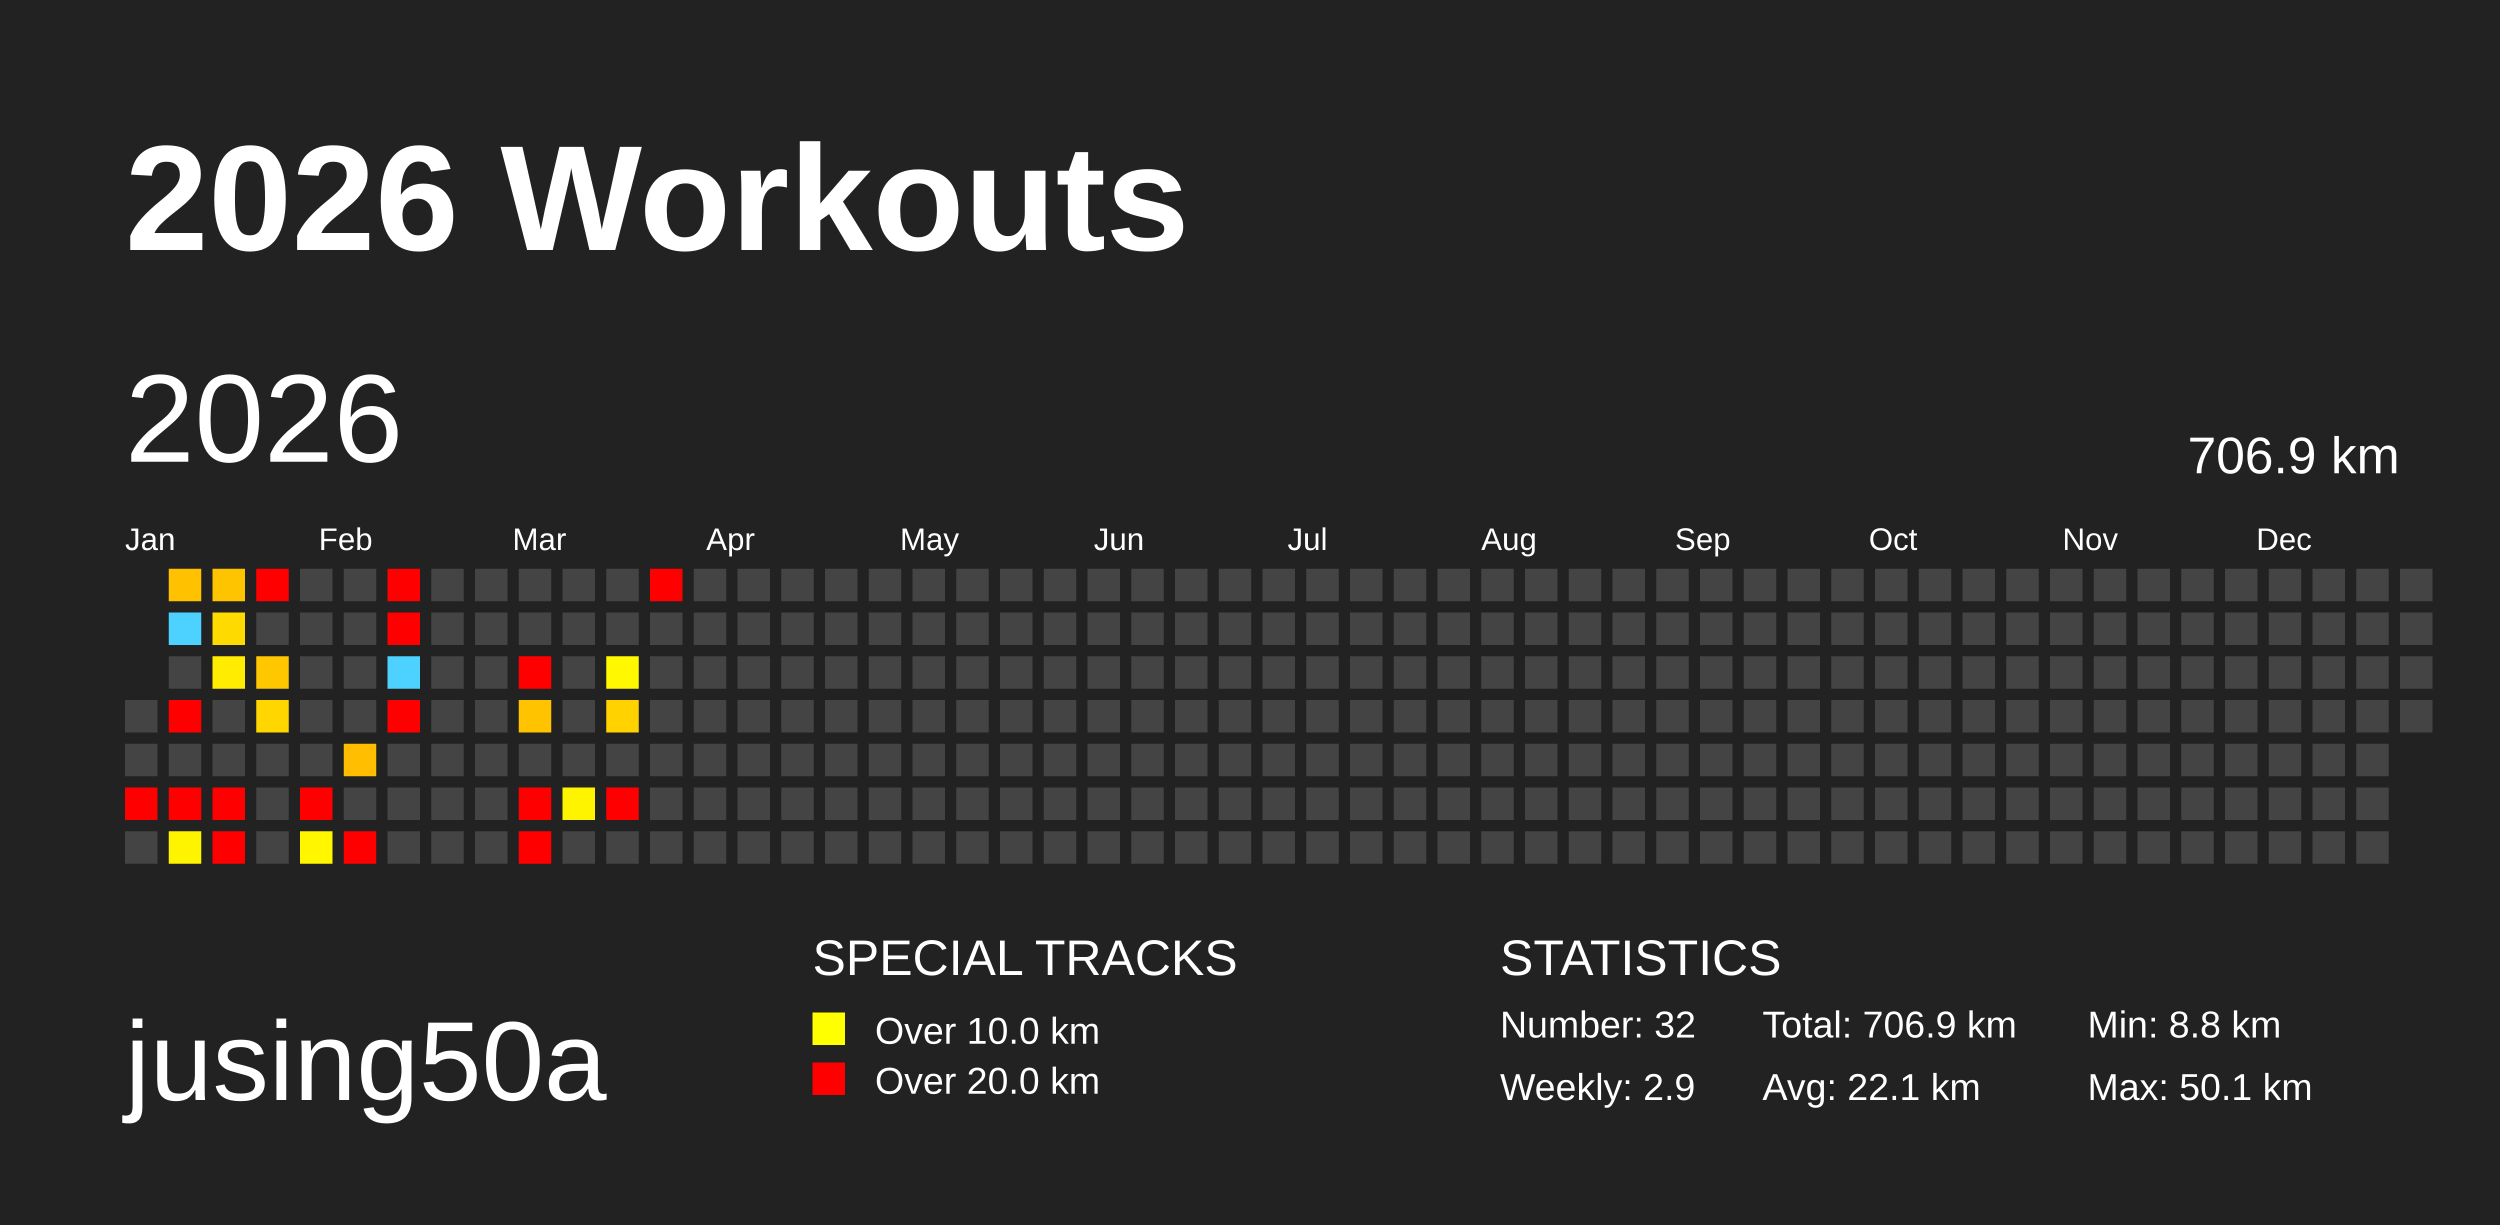
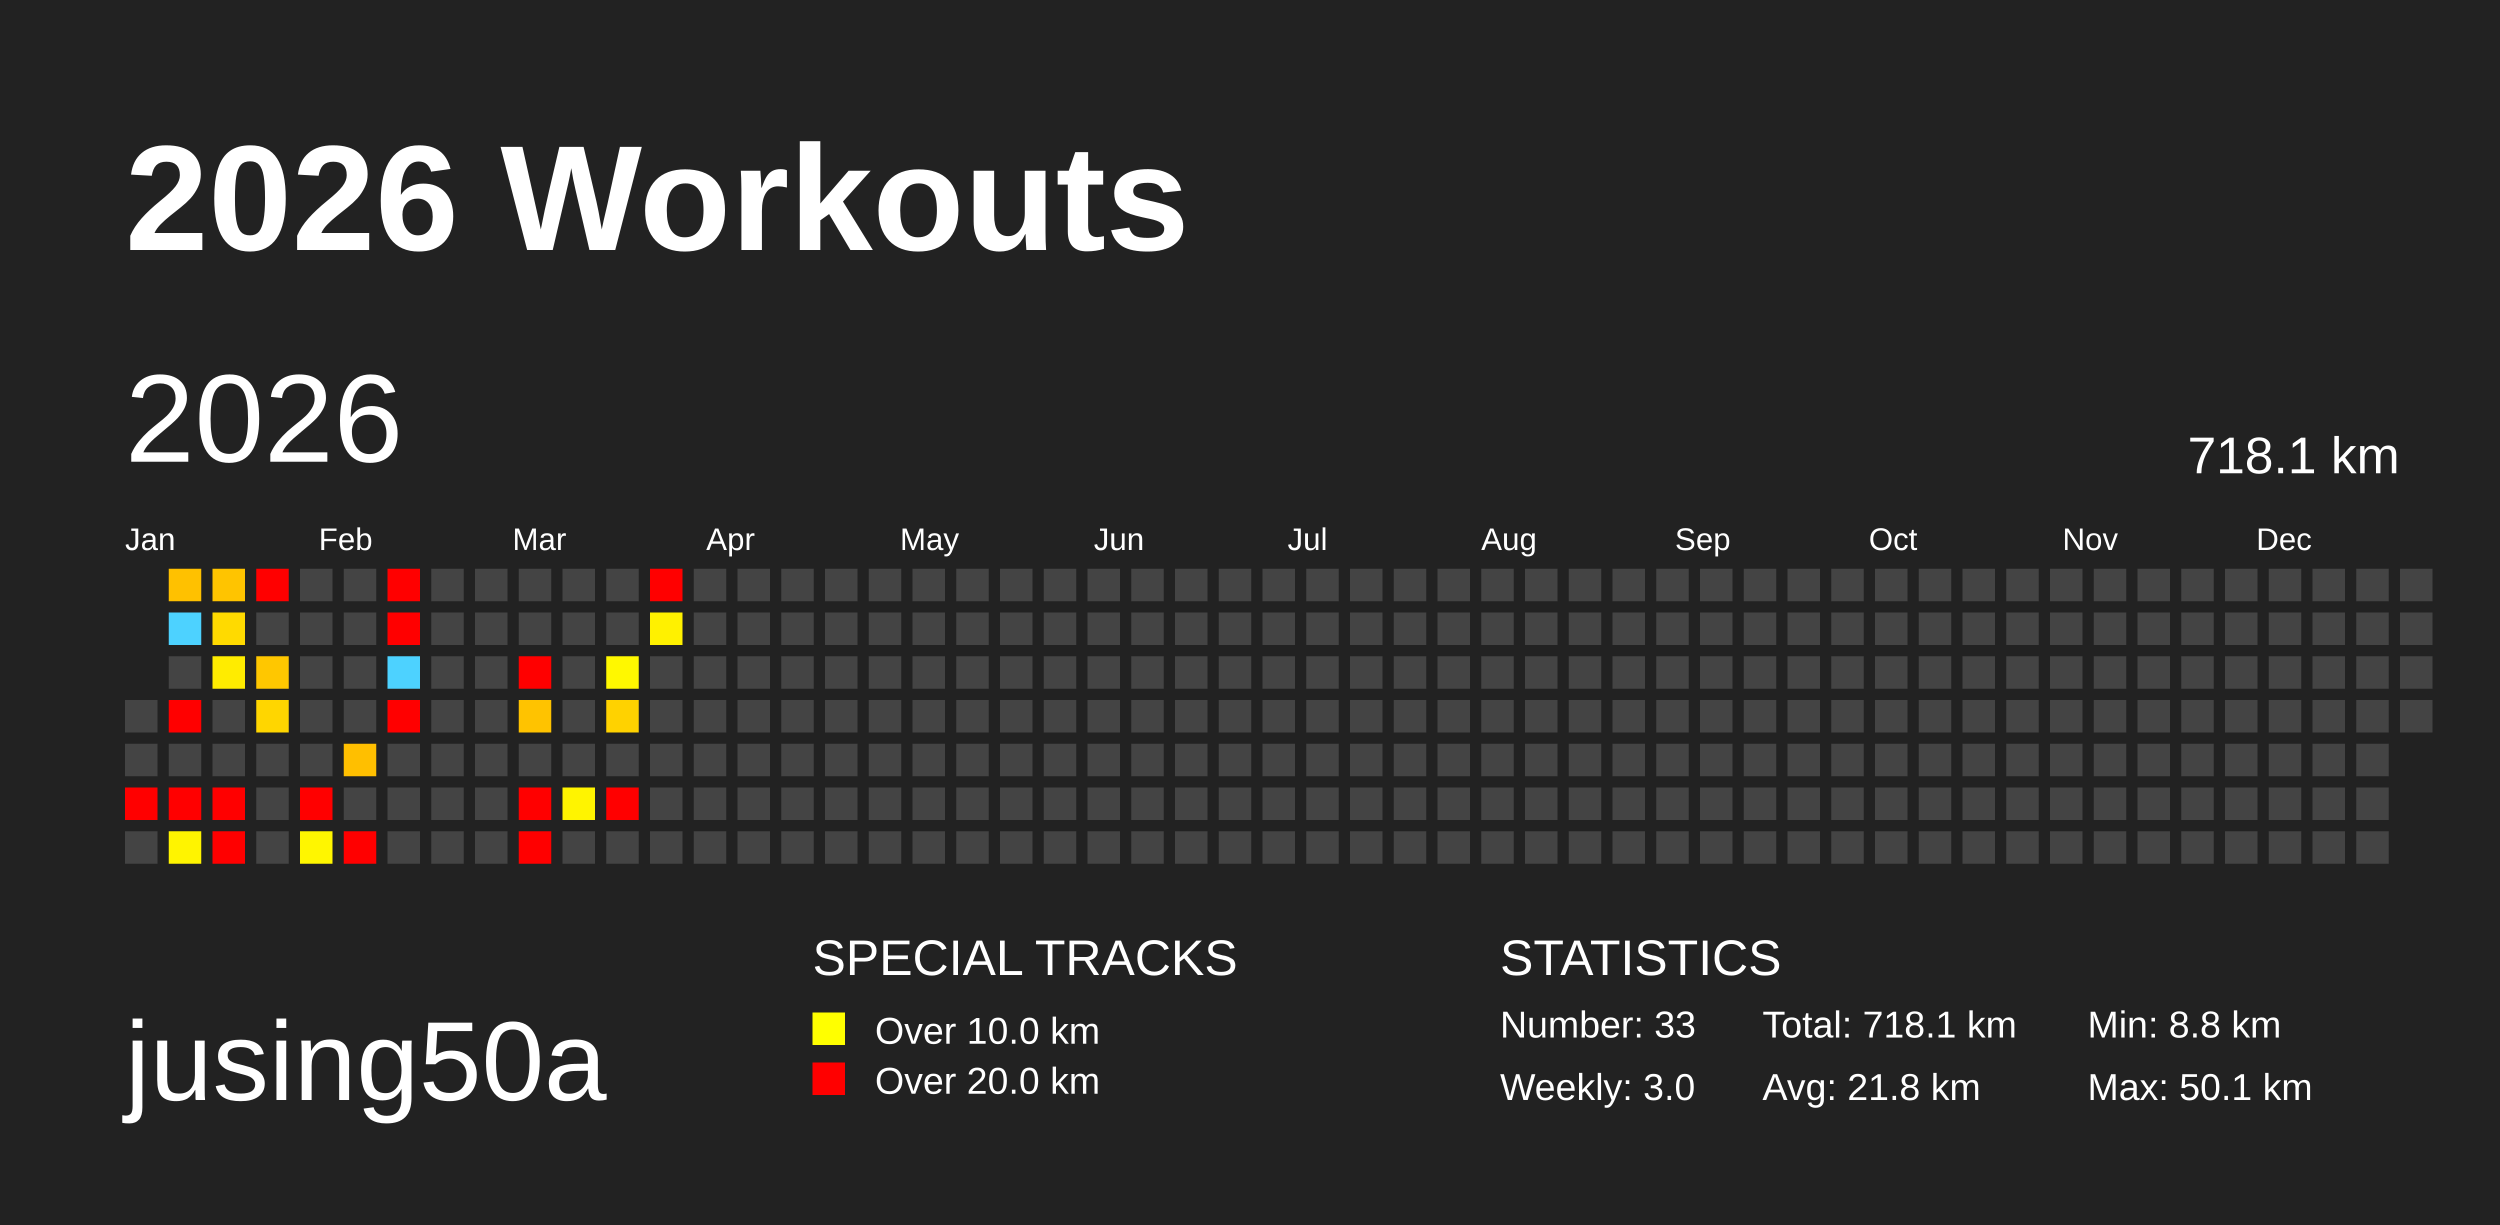
<svg xmlns="http://www.w3.org/2000/svg" baseProfile="full" height="98mm" version="1.1" viewBox="0,0,200,98" width="200mm">
  <defs />
  <rect fill="#222222" height="98" width="200" x="0" y="0" />
  <text fill="#FFFFFF" style="font-size:12px; font-family:Arial; font-weight:bold;" x="10" y="20">2026 Workouts</text>
  <text fill="#FFFFFF" style="font-size:9px; font-family:Arial" x="10" y="88">jusing50a</text>
  <text fill="#FFFFFF" style="font-size:4px; font-family:Arial" x="65" y="78">SPECIAL TRACKS</text>
  <rect fill="yellow" height="2.6" width="2.6" x="65" y="81" />
  <text fill="#FFFFFF" style="font-size:3px; font-family:Arial" x="70" y="83.5">Over 10.0 km</text>
  <rect fill="red" height="2.6" width="2.6" x="65" y="85" />
  <text fill="#FFFFFF" style="font-size:3px; font-family:Arial" x="70" y="87.5">Over 20.0 km</text>
  <text fill="#FFFFFF" style="font-size:4px; font-family:Arial" x="120" y="78">STATISTICS</text>
-   <text fill="#FFFFFF" style="font-size:3px; font-family:Arial" x="120" y="83">Number: 32</text>
-   <text fill="#FFFFFF" style="font-size:3px; font-family:Arial" x="120" y="88">Weekly: 2.9</text>
-   <text fill="#FFFFFF" style="font-size:3px; font-family:Arial" x="141" y="83">Total: 706.9 km</text>
-   <text fill="#FFFFFF" style="font-size:3px; font-family:Arial" x="141" y="88">Avg: 22.1 km</text>
+   <text fill="#FFFFFF" style="font-size:3px; font-family:Arial" x="120" y="83">Number: 33</text>
+   <text fill="#FFFFFF" style="font-size:3px; font-family:Arial" x="120" y="88">Weekly: 3.0</text>
+   <text fill="#FFFFFF" style="font-size:3px; font-family:Arial" x="141" y="83">Total: 718.1 km</text>
+   <text fill="#FFFFFF" style="font-size:3px; font-family:Arial" x="141" y="88">Avg: 21.8 km</text>
  <text fill="#FFFFFF" style="font-size:3px; font-family:Arial" x="167" y="83">Min: 8.8 km</text>
  <text fill="#FFFFFF" style="font-size:3px; font-family:Arial" x="167" y="88">Max: 50.1 km</text>
  <text dominant-baseline="hanging" fill="#FFFFFF" style="font-size:10.0px; font-family:Arial;" x="10" y="30">2026</text>
-   <text dominant-baseline="hanging" fill="#FFFFFF" style="font-size:4.125px; font-family:Arial;" x="175" y="35">706.9 km</text>
+   <text dominant-baseline="hanging" fill="#FFFFFF" style="font-size:4.125px; font-family:Arial;" x="175" y="35">718.1 km</text>
  <text fill="#FFFFFF" style="font-size:2.5px; font-family:Arial" x="10.0" y="44">Jan</text>
  <text fill="#FFFFFF" style="font-size:2.5px; font-family:Arial" x="25.5" y="44">Feb</text>
  <text fill="#FFFFFF" style="font-size:2.5px; font-family:Arial" x="41.0" y="44">Mar</text>
  <text fill="#FFFFFF" style="font-size:2.5px; font-family:Arial" x="56.5" y="44">Apr</text>
  <text fill="#FFFFFF" style="font-size:2.5px; font-family:Arial" x="72.0" y="44">May</text>
  <text fill="#FFFFFF" style="font-size:2.5px; font-family:Arial" x="87.5" y="44">Jun</text>
  <text fill="#FFFFFF" style="font-size:2.5px; font-family:Arial" x="103.0" y="44">Jul</text>
  <text fill="#FFFFFF" style="font-size:2.5px; font-family:Arial" x="118.5" y="44">Aug</text>
  <text fill="#FFFFFF" style="font-size:2.5px; font-family:Arial" x="134.0" y="44">Sep</text>
  <text fill="#FFFFFF" style="font-size:2.5px; font-family:Arial" x="149.5" y="44">Oct</text>
  <text fill="#FFFFFF" style="font-size:2.5px; font-family:Arial" x="165.0" y="44">Nov</text>
  <text fill="#FFFFFF" style="font-size:2.5px; font-family:Arial" x="180.5" y="44">Dec</text>
  <rect fill="#444444" height="2.6" width="2.6" x="10.0" y="56.0" />
  <rect fill="#444444" height="2.6" width="2.6" x="10.0" y="59.5" />
  <rect fill="red" height="2.6" width="2.6" x="10.0" y="63.0" />
  <rect fill="#444444" height="2.6" width="2.6" x="10.0" y="66.5" />
  <rect fill="#ffc100" height="2.6" width="2.6" x="13.5" y="45.5" />
  <rect fill="#4dd2ff" height="2.6" width="2.6" x="13.5" y="49.0" />
  <rect fill="#444444" height="2.6" width="2.6" x="13.5" y="52.5" />
  <rect fill="red" height="2.6" width="2.6" x="13.5" y="56.0" />
  <rect fill="#444444" height="2.6" width="2.6" x="13.5" y="59.5" />
  <rect fill="red" height="2.6" width="2.6" x="13.5" y="63.0" />
  <rect fill="#fff400" height="2.6" width="2.6" x="13.5" y="66.5" />
  <rect fill="#ffc400" height="2.6" width="2.6" x="17.0" y="45.5" />
  <rect fill="#ffda00" height="2.6" width="2.6" x="17.0" y="49.0" />
  <rect fill="#ffec00" height="2.6" width="2.6" x="17.0" y="52.5" />
  <rect fill="#444444" height="2.6" width="2.6" x="17.0" y="56.0" />
  <rect fill="#444444" height="2.6" width="2.6" x="17.0" y="59.5" />
  <rect fill="red" height="2.6" width="2.6" x="17.0" y="63.0" />
  <rect fill="red" height="2.6" width="2.6" x="17.0" y="66.5" />
  <rect fill="red" height="2.6" width="2.6" x="20.5" y="45.5" />
  <rect fill="#444444" height="2.6" width="2.6" x="20.5" y="49.0" />
  <rect fill="#ffc700" height="2.6" width="2.6" x="20.5" y="52.5" />
  <rect fill="#ffd600" height="2.6" width="2.6" x="20.5" y="56.0" />
  <rect fill="#444444" height="2.6" width="2.6" x="20.5" y="59.5" />
  <rect fill="#444444" height="2.6" width="2.6" x="20.5" y="63.0" />
  <rect fill="#444444" height="2.6" width="2.6" x="20.5" y="66.5" />
  <rect fill="#444444" height="2.6" width="2.6" x="24.0" y="45.5" />
  <rect fill="#444444" height="2.6" width="2.6" x="24.0" y="49.0" />
  <rect fill="#444444" height="2.6" width="2.6" x="24.0" y="52.5" />
  <rect fill="#444444" height="2.6" width="2.6" x="24.0" y="56.0" />
  <rect fill="#444444" height="2.6" width="2.6" x="24.0" y="59.5" />
  <rect fill="red" height="2.6" width="2.6" x="24.0" y="63.0" />
  <rect fill="#fff600" height="2.6" width="2.6" x="24.0" y="66.5" />
  <rect fill="#444444" height="2.6" width="2.6" x="27.5" y="45.5" />
  <rect fill="#444444" height="2.6" width="2.6" x="27.5" y="49.0" />
  <rect fill="#444444" height="2.6" width="2.6" x="27.5" y="52.5" />
  <rect fill="#444444" height="2.6" width="2.6" x="27.5" y="56.0" />
  <rect fill="#ffbf00" height="2.6" width="2.6" x="27.5" y="59.5" />
  <rect fill="#444444" height="2.6" width="2.6" x="27.5" y="63.0" />
  <rect fill="red" height="2.6" width="2.6" x="27.5" y="66.5" />
  <rect fill="red" height="2.6" width="2.6" x="31.0" y="45.5" />
  <rect fill="red" height="2.6" width="2.6" x="31.0" y="49.0" />
  <rect fill="#4dd2ff" height="2.6" width="2.6" x="31.0" y="52.5" />
  <rect fill="red" height="2.6" width="2.6" x="31.0" y="56.0" />
  <rect fill="#444444" height="2.6" width="2.6" x="31.0" y="59.5" />
  <rect fill="#444444" height="2.6" width="2.6" x="31.0" y="63.0" />
  <rect fill="#444444" height="2.6" width="2.6" x="31.0" y="66.5" />
  <rect fill="#444444" height="2.6" width="2.6" x="34.5" y="45.5" />
  <rect fill="#444444" height="2.6" width="2.6" x="34.5" y="49.0" />
  <rect fill="#444444" height="2.6" width="2.6" x="34.5" y="52.5" />
  <rect fill="#444444" height="2.6" width="2.6" x="34.5" y="56.0" />
  <rect fill="#444444" height="2.6" width="2.6" x="34.5" y="59.5" />
  <rect fill="#444444" height="2.6" width="2.6" x="34.5" y="63.0" />
  <rect fill="#444444" height="2.6" width="2.6" x="34.5" y="66.5" />
  <rect fill="#444444" height="2.6" width="2.6" x="38.0" y="45.5" />
  <rect fill="#444444" height="2.6" width="2.6" x="38.0" y="49.0" />
  <rect fill="#444444" height="2.6" width="2.6" x="38.0" y="52.5" />
  <rect fill="#444444" height="2.6" width="2.6" x="38.0" y="56.0" />
  <rect fill="#444444" height="2.6" width="2.6" x="38.0" y="59.5" />
  <rect fill="#444444" height="2.6" width="2.6" x="38.0" y="63.0" />
  <rect fill="#444444" height="2.6" width="2.6" x="38.0" y="66.5" />
  <rect fill="#444444" height="2.6" width="2.6" x="41.5" y="45.5" />
  <rect fill="#444444" height="2.6" width="2.6" x="41.5" y="49.0" />
  <rect fill="red" height="2.6" width="2.6" x="41.5" y="52.5" />
  <rect fill="#ffc300" height="2.6" width="2.6" x="41.5" y="56.0" />
  <rect fill="#444444" height="2.6" width="2.6" x="41.5" y="59.5" />
  <rect fill="red" height="2.6" width="2.6" x="41.5" y="63.0" />
  <rect fill="red" height="2.6" width="2.6" x="41.5" y="66.5" />
  <rect fill="#444444" height="2.6" width="2.6" x="45.0" y="45.5" />
  <rect fill="#444444" height="2.6" width="2.6" x="45.0" y="49.0" />
  <rect fill="#444444" height="2.6" width="2.6" x="45.0" y="52.5" />
  <rect fill="#444444" height="2.6" width="2.6" x="45.0" y="56.0" />
  <rect fill="#444444" height="2.6" width="2.6" x="45.0" y="59.5" />
  <rect fill="#fff400" height="2.6" width="2.6" x="45.0" y="63.0" />
  <rect fill="#444444" height="2.6" width="2.6" x="45.0" y="66.5" />
  <rect fill="#444444" height="2.6" width="2.6" x="48.5" y="45.5" />
  <rect fill="#444444" height="2.6" width="2.6" x="48.5" y="49.0" />
  <rect fill="#fff800" height="2.6" width="2.6" x="48.5" y="52.5" />
  <rect fill="#ffd200" height="2.6" width="2.6" x="48.5" y="56.0" />
  <rect fill="#444444" height="2.6" width="2.6" x="48.5" y="59.5" />
  <rect fill="red" height="2.6" width="2.6" x="48.5" y="63.0" />
  <rect fill="#444444" height="2.6" width="2.6" x="48.5" y="66.5" />
  <rect fill="red" height="2.6" width="2.6" x="52.0" y="45.5" />
-   <rect fill="#444444" height="2.6" width="2.6" x="52.0" y="49.0" />
+   <rect fill="#fff100" height="2.6" width="2.6" x="52.0" y="49.0" />
  <rect fill="#444444" height="2.6" width="2.6" x="52.0" y="52.5" />
  <rect fill="#444444" height="2.6" width="2.6" x="52.0" y="56.0" />
  <rect fill="#444444" height="2.6" width="2.6" x="52.0" y="59.5" />
  <rect fill="#444444" height="2.6" width="2.6" x="52.0" y="63.0" />
  <rect fill="#444444" height="2.6" width="2.6" x="52.0" y="66.5" />
  <rect fill="#444444" height="2.6" width="2.6" x="55.5" y="45.5" />
  <rect fill="#444444" height="2.6" width="2.6" x="55.5" y="49.0" />
  <rect fill="#444444" height="2.6" width="2.6" x="55.5" y="52.5" />
  <rect fill="#444444" height="2.6" width="2.6" x="55.5" y="56.0" />
  <rect fill="#444444" height="2.6" width="2.6" x="55.5" y="59.5" />
  <rect fill="#444444" height="2.6" width="2.6" x="55.5" y="63.0" />
  <rect fill="#444444" height="2.6" width="2.6" x="55.5" y="66.5" />
  <rect fill="#444444" height="2.6" width="2.6" x="59.0" y="45.5" />
  <rect fill="#444444" height="2.6" width="2.6" x="59.0" y="49.0" />
  <rect fill="#444444" height="2.6" width="2.6" x="59.0" y="52.5" />
  <rect fill="#444444" height="2.6" width="2.6" x="59.0" y="56.0" />
  <rect fill="#444444" height="2.6" width="2.6" x="59.0" y="59.5" />
  <rect fill="#444444" height="2.6" width="2.6" x="59.0" y="63.0" />
  <rect fill="#444444" height="2.6" width="2.6" x="59.0" y="66.5" />
  <rect fill="#444444" height="2.6" width="2.6" x="62.5" y="45.5" />
  <rect fill="#444444" height="2.6" width="2.6" x="62.5" y="49.0" />
  <rect fill="#444444" height="2.6" width="2.6" x="62.5" y="52.5" />
  <rect fill="#444444" height="2.6" width="2.6" x="62.5" y="56.0" />
  <rect fill="#444444" height="2.6" width="2.6" x="62.5" y="59.5" />
  <rect fill="#444444" height="2.6" width="2.6" x="62.5" y="63.0" />
  <rect fill="#444444" height="2.6" width="2.6" x="62.5" y="66.5" />
  <rect fill="#444444" height="2.6" width="2.6" x="66.0" y="45.5" />
  <rect fill="#444444" height="2.6" width="2.6" x="66.0" y="49.0" />
  <rect fill="#444444" height="2.6" width="2.6" x="66.0" y="52.5" />
  <rect fill="#444444" height="2.6" width="2.6" x="66.0" y="56.0" />
  <rect fill="#444444" height="2.6" width="2.6" x="66.0" y="59.5" />
  <rect fill="#444444" height="2.6" width="2.6" x="66.0" y="63.0" />
  <rect fill="#444444" height="2.6" width="2.6" x="66.0" y="66.5" />
  <rect fill="#444444" height="2.6" width="2.6" x="69.5" y="45.5" />
  <rect fill="#444444" height="2.6" width="2.6" x="69.5" y="49.0" />
  <rect fill="#444444" height="2.6" width="2.6" x="69.5" y="52.5" />
  <rect fill="#444444" height="2.6" width="2.6" x="69.5" y="56.0" />
  <rect fill="#444444" height="2.6" width="2.6" x="69.5" y="59.5" />
  <rect fill="#444444" height="2.6" width="2.6" x="69.5" y="63.0" />
  <rect fill="#444444" height="2.6" width="2.6" x="69.5" y="66.5" />
  <rect fill="#444444" height="2.6" width="2.6" x="73.0" y="45.5" />
  <rect fill="#444444" height="2.6" width="2.6" x="73.0" y="49.0" />
  <rect fill="#444444" height="2.6" width="2.6" x="73.0" y="52.5" />
  <rect fill="#444444" height="2.6" width="2.6" x="73.0" y="56.0" />
  <rect fill="#444444" height="2.6" width="2.6" x="73.0" y="59.5" />
  <rect fill="#444444" height="2.6" width="2.6" x="73.0" y="63.0" />
  <rect fill="#444444" height="2.6" width="2.6" x="73.0" y="66.5" />
  <rect fill="#444444" height="2.6" width="2.6" x="76.5" y="45.5" />
  <rect fill="#444444" height="2.6" width="2.6" x="76.5" y="49.0" />
  <rect fill="#444444" height="2.6" width="2.6" x="76.5" y="52.5" />
  <rect fill="#444444" height="2.6" width="2.6" x="76.5" y="56.0" />
  <rect fill="#444444" height="2.6" width="2.6" x="76.5" y="59.5" />
  <rect fill="#444444" height="2.6" width="2.6" x="76.5" y="63.0" />
  <rect fill="#444444" height="2.6" width="2.6" x="76.5" y="66.5" />
  <rect fill="#444444" height="2.6" width="2.6" x="80.0" y="45.5" />
  <rect fill="#444444" height="2.6" width="2.6" x="80.0" y="49.0" />
  <rect fill="#444444" height="2.6" width="2.6" x="80.0" y="52.5" />
  <rect fill="#444444" height="2.6" width="2.6" x="80.0" y="56.0" />
  <rect fill="#444444" height="2.6" width="2.6" x="80.0" y="59.5" />
  <rect fill="#444444" height="2.6" width="2.6" x="80.0" y="63.0" />
  <rect fill="#444444" height="2.6" width="2.6" x="80.0" y="66.5" />
  <rect fill="#444444" height="2.6" width="2.6" x="83.5" y="45.5" />
  <rect fill="#444444" height="2.6" width="2.6" x="83.5" y="49.0" />
  <rect fill="#444444" height="2.6" width="2.6" x="83.5" y="52.5" />
  <rect fill="#444444" height="2.6" width="2.6" x="83.5" y="56.0" />
  <rect fill="#444444" height="2.6" width="2.6" x="83.5" y="59.5" />
  <rect fill="#444444" height="2.6" width="2.6" x="83.5" y="63.0" />
  <rect fill="#444444" height="2.6" width="2.6" x="83.5" y="66.5" />
  <rect fill="#444444" height="2.6" width="2.6" x="87.0" y="45.5" />
  <rect fill="#444444" height="2.6" width="2.6" x="87.0" y="49.0" />
  <rect fill="#444444" height="2.6" width="2.6" x="87.0" y="52.5" />
  <rect fill="#444444" height="2.6" width="2.6" x="87.0" y="56.0" />
  <rect fill="#444444" height="2.6" width="2.6" x="87.0" y="59.5" />
  <rect fill="#444444" height="2.6" width="2.6" x="87.0" y="63.0" />
  <rect fill="#444444" height="2.6" width="2.6" x="87.0" y="66.5" />
  <rect fill="#444444" height="2.6" width="2.6" x="90.5" y="45.5" />
  <rect fill="#444444" height="2.6" width="2.6" x="90.5" y="49.0" />
  <rect fill="#444444" height="2.6" width="2.6" x="90.5" y="52.5" />
  <rect fill="#444444" height="2.6" width="2.6" x="90.5" y="56.0" />
  <rect fill="#444444" height="2.6" width="2.6" x="90.5" y="59.5" />
  <rect fill="#444444" height="2.6" width="2.6" x="90.5" y="63.0" />
  <rect fill="#444444" height="2.6" width="2.6" x="90.5" y="66.5" />
  <rect fill="#444444" height="2.6" width="2.6" x="94.0" y="45.5" />
  <rect fill="#444444" height="2.6" width="2.6" x="94.0" y="49.0" />
  <rect fill="#444444" height="2.6" width="2.6" x="94.0" y="52.5" />
  <rect fill="#444444" height="2.6" width="2.6" x="94.0" y="56.0" />
  <rect fill="#444444" height="2.6" width="2.6" x="94.0" y="59.5" />
  <rect fill="#444444" height="2.6" width="2.6" x="94.0" y="63.0" />
  <rect fill="#444444" height="2.6" width="2.6" x="94.0" y="66.5" />
  <rect fill="#444444" height="2.6" width="2.6" x="97.5" y="45.5" />
  <rect fill="#444444" height="2.6" width="2.6" x="97.5" y="49.0" />
  <rect fill="#444444" height="2.6" width="2.6" x="97.5" y="52.5" />
  <rect fill="#444444" height="2.6" width="2.6" x="97.5" y="56.0" />
  <rect fill="#444444" height="2.6" width="2.6" x="97.5" y="59.5" />
  <rect fill="#444444" height="2.6" width="2.6" x="97.5" y="63.0" />
  <rect fill="#444444" height="2.6" width="2.6" x="97.5" y="66.5" />
  <rect fill="#444444" height="2.6" width="2.6" x="101.0" y="45.5" />
  <rect fill="#444444" height="2.6" width="2.6" x="101.0" y="49.0" />
  <rect fill="#444444" height="2.6" width="2.6" x="101.0" y="52.5" />
  <rect fill="#444444" height="2.6" width="2.6" x="101.0" y="56.0" />
  <rect fill="#444444" height="2.6" width="2.6" x="101.0" y="59.5" />
  <rect fill="#444444" height="2.6" width="2.6" x="101.0" y="63.0" />
  <rect fill="#444444" height="2.6" width="2.6" x="101.0" y="66.5" />
  <rect fill="#444444" height="2.6" width="2.6" x="104.5" y="45.5" />
  <rect fill="#444444" height="2.6" width="2.6" x="104.5" y="49.0" />
  <rect fill="#444444" height="2.6" width="2.6" x="104.5" y="52.5" />
  <rect fill="#444444" height="2.6" width="2.6" x="104.5" y="56.0" />
  <rect fill="#444444" height="2.6" width="2.6" x="104.5" y="59.5" />
  <rect fill="#444444" height="2.6" width="2.6" x="104.5" y="63.0" />
  <rect fill="#444444" height="2.6" width="2.6" x="104.5" y="66.5" />
  <rect fill="#444444" height="2.6" width="2.6" x="108.0" y="45.5" />
  <rect fill="#444444" height="2.6" width="2.6" x="108.0" y="49.0" />
  <rect fill="#444444" height="2.6" width="2.6" x="108.0" y="52.5" />
  <rect fill="#444444" height="2.6" width="2.6" x="108.0" y="56.0" />
  <rect fill="#444444" height="2.6" width="2.6" x="108.0" y="59.5" />
  <rect fill="#444444" height="2.6" width="2.6" x="108.0" y="63.0" />
  <rect fill="#444444" height="2.6" width="2.6" x="108.0" y="66.5" />
  <rect fill="#444444" height="2.6" width="2.6" x="111.5" y="45.5" />
  <rect fill="#444444" height="2.6" width="2.6" x="111.5" y="49.0" />
  <rect fill="#444444" height="2.6" width="2.6" x="111.5" y="52.5" />
  <rect fill="#444444" height="2.6" width="2.6" x="111.5" y="56.0" />
  <rect fill="#444444" height="2.6" width="2.6" x="111.5" y="59.5" />
  <rect fill="#444444" height="2.6" width="2.6" x="111.5" y="63.0" />
  <rect fill="#444444" height="2.6" width="2.6" x="111.5" y="66.5" />
  <rect fill="#444444" height="2.6" width="2.6" x="115.0" y="45.5" />
  <rect fill="#444444" height="2.6" width="2.6" x="115.0" y="49.0" />
  <rect fill="#444444" height="2.6" width="2.6" x="115.0" y="52.5" />
  <rect fill="#444444" height="2.6" width="2.6" x="115.0" y="56.0" />
  <rect fill="#444444" height="2.6" width="2.6" x="115.0" y="59.5" />
  <rect fill="#444444" height="2.6" width="2.6" x="115.0" y="63.0" />
  <rect fill="#444444" height="2.6" width="2.6" x="115.0" y="66.5" />
  <rect fill="#444444" height="2.6" width="2.6" x="118.5" y="45.5" />
  <rect fill="#444444" height="2.6" width="2.6" x="118.5" y="49.0" />
  <rect fill="#444444" height="2.6" width="2.6" x="118.5" y="52.5" />
  <rect fill="#444444" height="2.6" width="2.6" x="118.5" y="56.0" />
  <rect fill="#444444" height="2.6" width="2.6" x="118.5" y="59.5" />
  <rect fill="#444444" height="2.6" width="2.6" x="118.5" y="63.0" />
  <rect fill="#444444" height="2.6" width="2.6" x="118.5" y="66.5" />
  <rect fill="#444444" height="2.6" width="2.6" x="122.0" y="45.5" />
  <rect fill="#444444" height="2.6" width="2.6" x="122.0" y="49.0" />
  <rect fill="#444444" height="2.6" width="2.6" x="122.0" y="52.5" />
  <rect fill="#444444" height="2.6" width="2.6" x="122.0" y="56.0" />
  <rect fill="#444444" height="2.6" width="2.6" x="122.0" y="59.5" />
  <rect fill="#444444" height="2.6" width="2.6" x="122.0" y="63.0" />
  <rect fill="#444444" height="2.6" width="2.6" x="122.0" y="66.5" />
  <rect fill="#444444" height="2.6" width="2.6" x="125.5" y="45.5" />
  <rect fill="#444444" height="2.6" width="2.6" x="125.5" y="49.0" />
  <rect fill="#444444" height="2.6" width="2.6" x="125.5" y="52.5" />
  <rect fill="#444444" height="2.6" width="2.6" x="125.5" y="56.0" />
  <rect fill="#444444" height="2.6" width="2.6" x="125.5" y="59.5" />
  <rect fill="#444444" height="2.6" width="2.6" x="125.5" y="63.0" />
  <rect fill="#444444" height="2.6" width="2.6" x="125.5" y="66.5" />
  <rect fill="#444444" height="2.6" width="2.6" x="129.0" y="45.5" />
  <rect fill="#444444" height="2.6" width="2.6" x="129.0" y="49.0" />
  <rect fill="#444444" height="2.6" width="2.6" x="129.0" y="52.5" />
  <rect fill="#444444" height="2.6" width="2.6" x="129.0" y="56.0" />
  <rect fill="#444444" height="2.6" width="2.6" x="129.0" y="59.5" />
  <rect fill="#444444" height="2.6" width="2.6" x="129.0" y="63.0" />
  <rect fill="#444444" height="2.6" width="2.6" x="129.0" y="66.5" />
  <rect fill="#444444" height="2.6" width="2.6" x="132.5" y="45.5" />
  <rect fill="#444444" height="2.6" width="2.6" x="132.5" y="49.0" />
  <rect fill="#444444" height="2.6" width="2.6" x="132.5" y="52.5" />
  <rect fill="#444444" height="2.6" width="2.6" x="132.5" y="56.0" />
  <rect fill="#444444" height="2.6" width="2.6" x="132.5" y="59.5" />
  <rect fill="#444444" height="2.6" width="2.6" x="132.5" y="63.0" />
  <rect fill="#444444" height="2.6" width="2.6" x="132.5" y="66.5" />
  <rect fill="#444444" height="2.6" width="2.6" x="136.0" y="45.5" />
  <rect fill="#444444" height="2.6" width="2.6" x="136.0" y="49.0" />
  <rect fill="#444444" height="2.6" width="2.6" x="136.0" y="52.5" />
  <rect fill="#444444" height="2.6" width="2.6" x="136.0" y="56.0" />
  <rect fill="#444444" height="2.6" width="2.6" x="136.0" y="59.5" />
  <rect fill="#444444" height="2.6" width="2.6" x="136.0" y="63.0" />
  <rect fill="#444444" height="2.6" width="2.6" x="136.0" y="66.5" />
  <rect fill="#444444" height="2.6" width="2.6" x="139.5" y="45.5" />
  <rect fill="#444444" height="2.6" width="2.6" x="139.5" y="49.0" />
  <rect fill="#444444" height="2.6" width="2.6" x="139.5" y="52.5" />
  <rect fill="#444444" height="2.6" width="2.6" x="139.5" y="56.0" />
  <rect fill="#444444" height="2.6" width="2.6" x="139.5" y="59.5" />
  <rect fill="#444444" height="2.6" width="2.6" x="139.5" y="63.0" />
  <rect fill="#444444" height="2.6" width="2.6" x="139.5" y="66.5" />
  <rect fill="#444444" height="2.6" width="2.6" x="143.0" y="45.5" />
  <rect fill="#444444" height="2.6" width="2.6" x="143.0" y="49.0" />
  <rect fill="#444444" height="2.6" width="2.6" x="143.0" y="52.5" />
  <rect fill="#444444" height="2.6" width="2.6" x="143.0" y="56.0" />
  <rect fill="#444444" height="2.6" width="2.6" x="143.0" y="59.5" />
  <rect fill="#444444" height="2.6" width="2.6" x="143.0" y="63.0" />
  <rect fill="#444444" height="2.6" width="2.6" x="143.0" y="66.5" />
  <rect fill="#444444" height="2.6" width="2.6" x="146.5" y="45.5" />
  <rect fill="#444444" height="2.6" width="2.6" x="146.5" y="49.0" />
  <rect fill="#444444" height="2.6" width="2.6" x="146.5" y="52.5" />
  <rect fill="#444444" height="2.6" width="2.6" x="146.5" y="56.0" />
  <rect fill="#444444" height="2.6" width="2.6" x="146.5" y="59.5" />
  <rect fill="#444444" height="2.6" width="2.6" x="146.5" y="63.0" />
  <rect fill="#444444" height="2.6" width="2.6" x="146.5" y="66.5" />
  <rect fill="#444444" height="2.6" width="2.6" x="150.0" y="45.5" />
  <rect fill="#444444" height="2.6" width="2.6" x="150.0" y="49.0" />
  <rect fill="#444444" height="2.6" width="2.6" x="150.0" y="52.5" />
  <rect fill="#444444" height="2.6" width="2.6" x="150.0" y="56.0" />
  <rect fill="#444444" height="2.6" width="2.6" x="150.0" y="59.5" />
  <rect fill="#444444" height="2.6" width="2.6" x="150.0" y="63.0" />
  <rect fill="#444444" height="2.6" width="2.6" x="150.0" y="66.5" />
  <rect fill="#444444" height="2.6" width="2.6" x="153.5" y="45.5" />
  <rect fill="#444444" height="2.6" width="2.6" x="153.5" y="49.0" />
  <rect fill="#444444" height="2.6" width="2.6" x="153.5" y="52.5" />
  <rect fill="#444444" height="2.6" width="2.6" x="153.5" y="56.0" />
  <rect fill="#444444" height="2.6" width="2.6" x="153.5" y="59.5" />
  <rect fill="#444444" height="2.6" width="2.6" x="153.5" y="63.0" />
  <rect fill="#444444" height="2.6" width="2.6" x="153.5" y="66.5" />
  <rect fill="#444444" height="2.6" width="2.6" x="157.0" y="45.5" />
  <rect fill="#444444" height="2.6" width="2.6" x="157.0" y="49.0" />
  <rect fill="#444444" height="2.6" width="2.6" x="157.0" y="52.5" />
  <rect fill="#444444" height="2.6" width="2.6" x="157.0" y="56.0" />
  <rect fill="#444444" height="2.6" width="2.6" x="157.0" y="59.5" />
  <rect fill="#444444" height="2.6" width="2.6" x="157.0" y="63.0" />
  <rect fill="#444444" height="2.6" width="2.6" x="157.0" y="66.5" />
  <rect fill="#444444" height="2.6" width="2.6" x="160.5" y="45.5" />
  <rect fill="#444444" height="2.6" width="2.6" x="160.5" y="49.0" />
  <rect fill="#444444" height="2.6" width="2.6" x="160.5" y="52.5" />
  <rect fill="#444444" height="2.6" width="2.6" x="160.5" y="56.0" />
  <rect fill="#444444" height="2.6" width="2.6" x="160.5" y="59.5" />
  <rect fill="#444444" height="2.6" width="2.6" x="160.5" y="63.0" />
  <rect fill="#444444" height="2.6" width="2.6" x="160.5" y="66.5" />
  <rect fill="#444444" height="2.6" width="2.6" x="164.0" y="45.5" />
  <rect fill="#444444" height="2.6" width="2.6" x="164.0" y="49.0" />
  <rect fill="#444444" height="2.6" width="2.6" x="164.0" y="52.5" />
  <rect fill="#444444" height="2.6" width="2.6" x="164.0" y="56.0" />
  <rect fill="#444444" height="2.6" width="2.6" x="164.0" y="59.5" />
  <rect fill="#444444" height="2.6" width="2.6" x="164.0" y="63.0" />
  <rect fill="#444444" height="2.6" width="2.6" x="164.0" y="66.5" />
  <rect fill="#444444" height="2.6" width="2.6" x="167.5" y="45.5" />
  <rect fill="#444444" height="2.6" width="2.6" x="167.5" y="49.0" />
  <rect fill="#444444" height="2.6" width="2.6" x="167.5" y="52.5" />
  <rect fill="#444444" height="2.6" width="2.6" x="167.5" y="56.0" />
  <rect fill="#444444" height="2.6" width="2.6" x="167.5" y="59.5" />
  <rect fill="#444444" height="2.6" width="2.6" x="167.5" y="63.0" />
  <rect fill="#444444" height="2.6" width="2.6" x="167.5" y="66.5" />
  <rect fill="#444444" height="2.6" width="2.6" x="171.0" y="45.5" />
  <rect fill="#444444" height="2.6" width="2.6" x="171.0" y="49.0" />
  <rect fill="#444444" height="2.6" width="2.6" x="171.0" y="52.5" />
  <rect fill="#444444" height="2.6" width="2.6" x="171.0" y="56.0" />
  <rect fill="#444444" height="2.6" width="2.6" x="171.0" y="59.5" />
  <rect fill="#444444" height="2.6" width="2.6" x="171.0" y="63.0" />
  <rect fill="#444444" height="2.6" width="2.6" x="171.0" y="66.5" />
  <rect fill="#444444" height="2.6" width="2.6" x="174.5" y="45.5" />
  <rect fill="#444444" height="2.6" width="2.6" x="174.5" y="49.0" />
  <rect fill="#444444" height="2.6" width="2.6" x="174.5" y="52.5" />
  <rect fill="#444444" height="2.6" width="2.6" x="174.5" y="56.0" />
  <rect fill="#444444" height="2.6" width="2.6" x="174.5" y="59.5" />
  <rect fill="#444444" height="2.6" width="2.6" x="174.5" y="63.0" />
  <rect fill="#444444" height="2.6" width="2.6" x="174.5" y="66.5" />
  <rect fill="#444444" height="2.6" width="2.6" x="178.0" y="45.5" />
  <rect fill="#444444" height="2.6" width="2.6" x="178.0" y="49.0" />
  <rect fill="#444444" height="2.6" width="2.6" x="178.0" y="52.5" />
  <rect fill="#444444" height="2.6" width="2.6" x="178.0" y="56.0" />
  <rect fill="#444444" height="2.6" width="2.6" x="178.0" y="59.5" />
  <rect fill="#444444" height="2.6" width="2.6" x="178.0" y="63.0" />
  <rect fill="#444444" height="2.6" width="2.6" x="178.0" y="66.5" />
  <rect fill="#444444" height="2.6" width="2.6" x="181.5" y="45.5" />
  <rect fill="#444444" height="2.6" width="2.6" x="181.5" y="49.0" />
  <rect fill="#444444" height="2.6" width="2.6" x="181.5" y="52.5" />
  <rect fill="#444444" height="2.6" width="2.6" x="181.5" y="56.0" />
  <rect fill="#444444" height="2.6" width="2.6" x="181.5" y="59.5" />
  <rect fill="#444444" height="2.6" width="2.6" x="181.5" y="63.0" />
  <rect fill="#444444" height="2.6" width="2.6" x="181.5" y="66.5" />
  <rect fill="#444444" height="2.6" width="2.6" x="185.0" y="45.5" />
  <rect fill="#444444" height="2.6" width="2.6" x="185.0" y="49.0" />
  <rect fill="#444444" height="2.6" width="2.6" x="185.0" y="52.5" />
  <rect fill="#444444" height="2.6" width="2.6" x="185.0" y="56.0" />
  <rect fill="#444444" height="2.6" width="2.6" x="185.0" y="59.5" />
  <rect fill="#444444" height="2.6" width="2.6" x="185.0" y="63.0" />
  <rect fill="#444444" height="2.6" width="2.6" x="185.0" y="66.5" />
  <rect fill="#444444" height="2.6" width="2.6" x="188.5" y="45.5" />
  <rect fill="#444444" height="2.6" width="2.6" x="188.5" y="49.0" />
  <rect fill="#444444" height="2.6" width="2.6" x="188.5" y="52.5" />
  <rect fill="#444444" height="2.6" width="2.6" x="188.5" y="56.0" />
  <rect fill="#444444" height="2.6" width="2.6" x="188.5" y="59.5" />
  <rect fill="#444444" height="2.6" width="2.6" x="188.5" y="63.0" />
  <rect fill="#444444" height="2.6" width="2.6" x="188.5" y="66.5" />
  <rect fill="#444444" height="2.6" width="2.6" x="192.0" y="45.5" />
  <rect fill="#444444" height="2.6" width="2.6" x="192.0" y="49.0" />
  <rect fill="#444444" height="2.6" width="2.6" x="192.0" y="52.5" />
  <rect fill="#444444" height="2.6" width="2.6" x="192.0" y="56.0" />
</svg>
